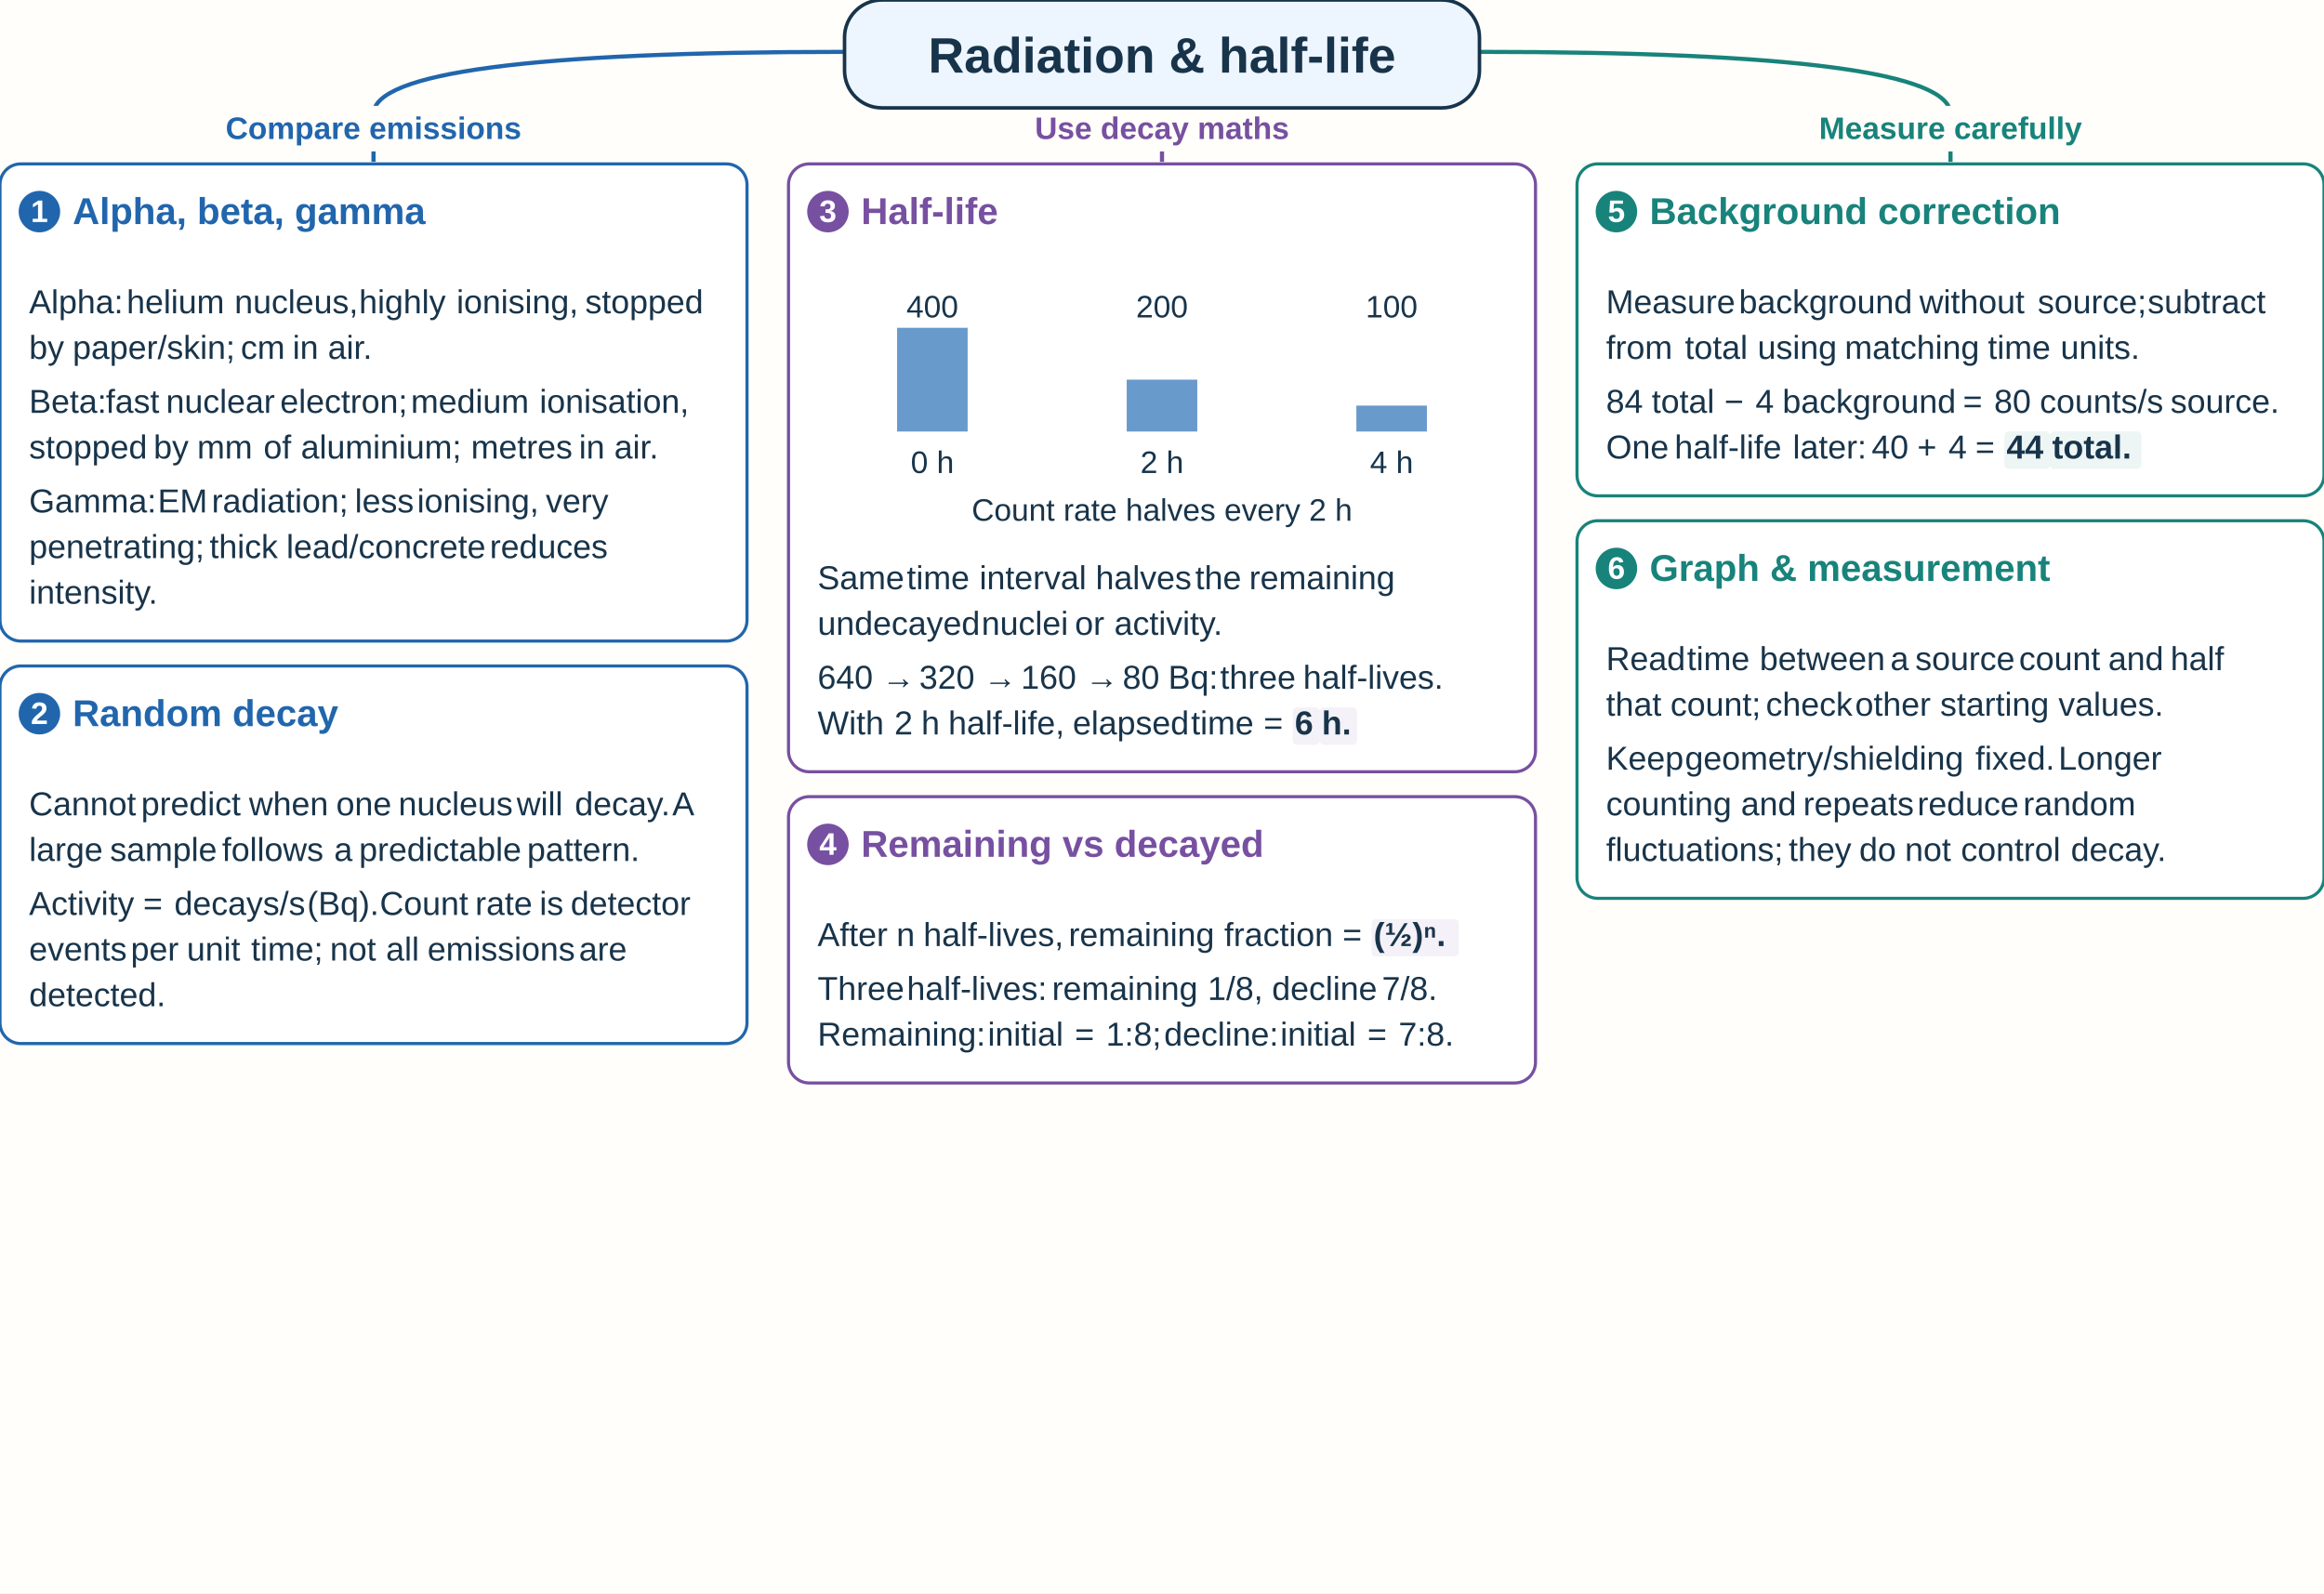
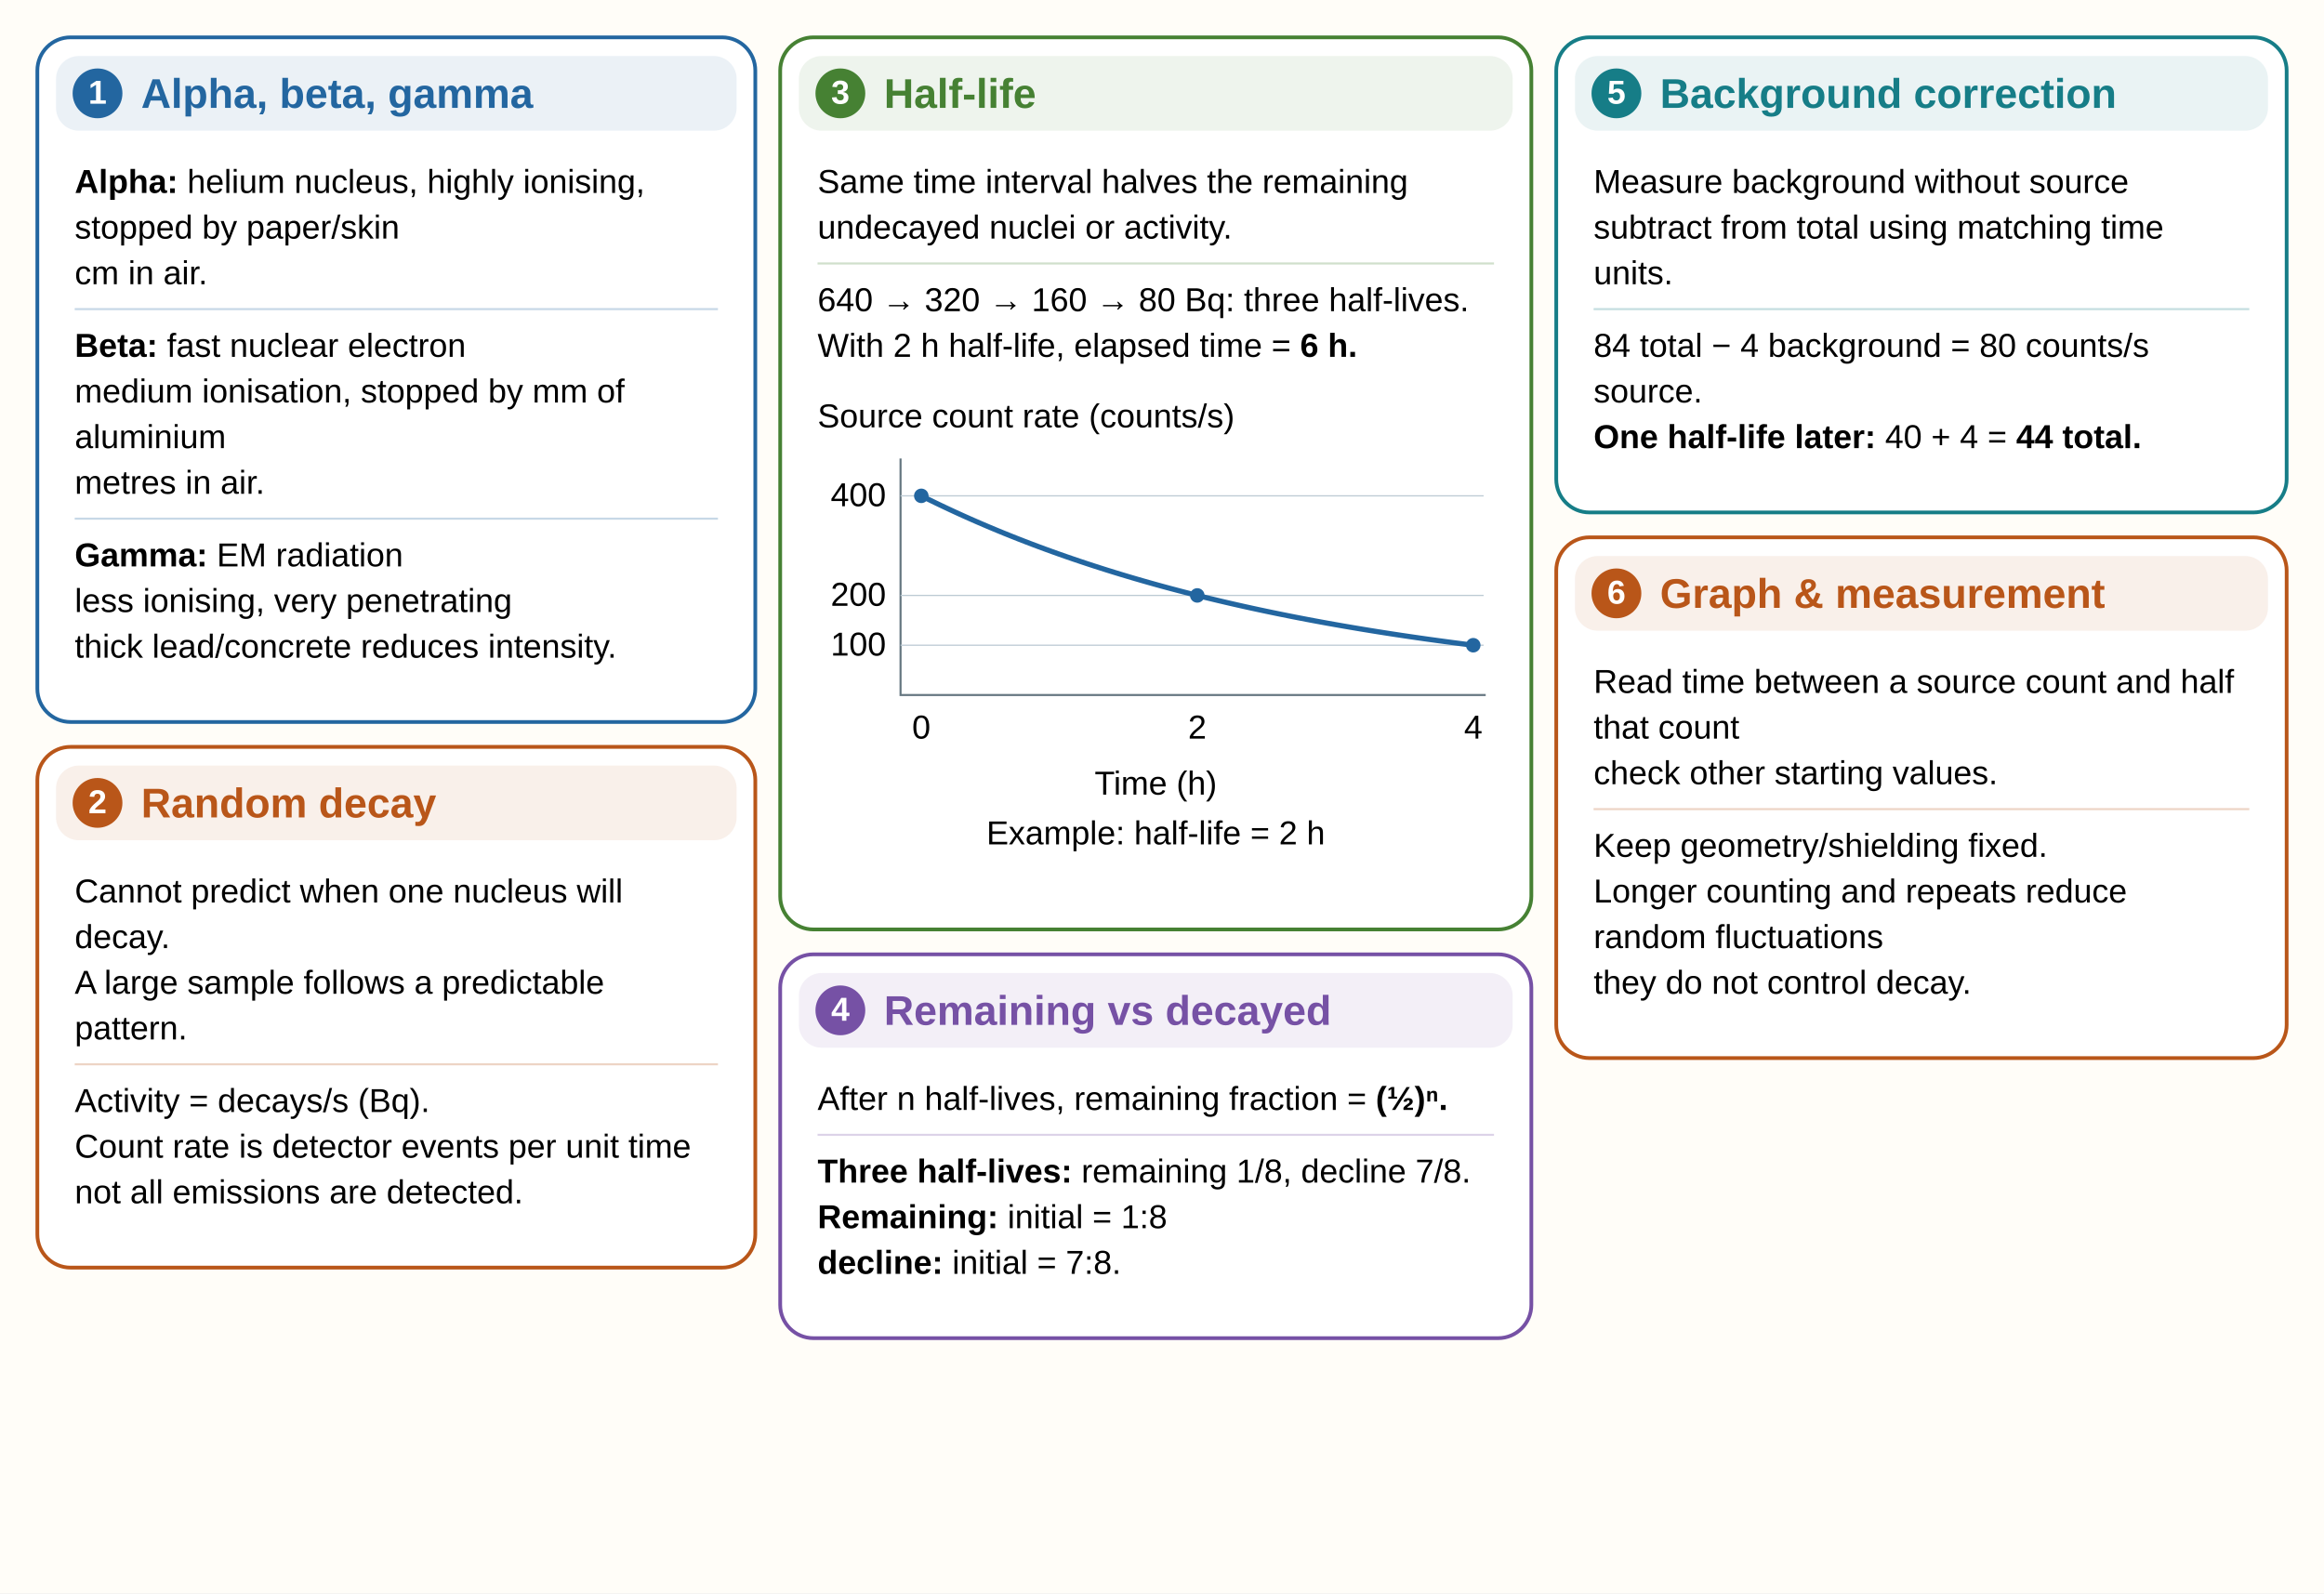
- <svg xmlns="http://www.w3.org/2000/svg" width="2400" height="1645.714" viewBox="0 0 1120 768" role="img" aria-labelledby="title description" data-print-width-mm="277" data-body-size="16">
+ <svg xmlns="http://www.w3.org/2000/svg" width="2400" height="1645.714" viewBox="0 0 1120 768" role="img" aria-labelledby="map-title map-description" data-print-width-mm="277" font-family="Segoe UI,Arial,sans-serif">
  <defs>
-     <radialGradient id="animalFill">
-       <stop stop-color="#fff5de" />
-       <stop offset="1" stop-color="#dceafd" />
-     </radialGradient>
-     <radialGradient id="nucleusFill">
-       <stop stop-color="#ddc7f4" />
-       <stop offset="1" stop-color="#9b79c2" />
-     </radialGradient>
-     <linearGradient id="leafFill" x2="0" y2="1">
-       <stop stop-color="#edf7b8" />
-       <stop offset="1" stop-color="#bfd882" />
-     </linearGradient>
+     <marker id="arrow-2366a0" viewBox="0 0 10 10" refX="9" refY="5" markerWidth="4" markerHeight="4" orient="auto-start-reverse">
+       <path d="M1 1L9 5L1 9" fill="none" stroke="#2366a0" stroke-width="2" stroke-linejoin="round" />
+     </marker>
+     <marker id="arrow-b95619" viewBox="0 0 10 10" refX="9" refY="5" markerWidth="4" markerHeight="4" orient="auto-start-reverse">
+       <path d="M1 1L9 5L1 9" fill="none" stroke="#b95619" stroke-width="2" stroke-linejoin="round" />
+     </marker>
+     <marker id="arrow-468133" viewBox="0 0 10 10" refX="9" refY="5" markerWidth="4" markerHeight="4" orient="auto-start-reverse">
+       <path d="M1 1L9 5L1 9" fill="none" stroke="#468133" stroke-width="2" stroke-linejoin="round" />
+     </marker>
+     <marker id="arrow-7651a5" viewBox="0 0 10 10" refX="9" refY="5" markerWidth="4" markerHeight="4" orient="auto-start-reverse">
+       <path d="M1 1L9 5L1 9" fill="none" stroke="#7651a5" stroke-width="2" stroke-linejoin="round" />
+     </marker>
+     <marker id="arrow-167d87" viewBox="0 0 10 10" refX="9" refY="5" markerWidth="4" markerHeight="4" orient="auto-start-reverse">
+       <path d="M1 1L9 5L1 9" fill="none" stroke="#167d87" stroke-width="2" stroke-linejoin="round" />
+     </marker>
+     <marker id="arrow-b95619" viewBox="0 0 10 10" refX="9" refY="5" markerWidth="4" markerHeight="4" orient="auto-start-reverse">
+       <path d="M1 1L9 5L1 9" fill="none" stroke="#b95619" stroke-width="2" stroke-linejoin="round" />
+     </marker>
  </defs>
-   <rect width="1120" height="768" fill="#fffefa" />
-   <g font-family="Segoe UI, Arial, sans-serif" fill="#18344a">
-     <path class="relationship-path" d="M407.008 25Q180.0 25 180.0 55V78" stroke="#2166ad" stroke-width="2" fill="none" />
-     <rect x="102.0" y="51" width="156.0" height="22" rx="5" fill="#fffefa" />
-     <text class="diagram-label" x="180.00" y="67.00" font-size="15" fill="#2166ad" font-weight="700" text-anchor="middle">Compare emissions</text>
-     <g class="map-section" id="section-1" data-source-panel="0" data-bounds="0,0,360,230" transform="translate(0 79)">
-       <rect width="360" height="230" rx="10" fill="white" stroke="#2166ad" stroke-width="1.5" />
-       <g class="section-heading">
-         <circle cx="19" cy="23" r="10" fill="#2166ad" />
-         <text class="" x="19.00" y="28.00" font-size="15" fill="white" font-weight="700" text-anchor="middle">1</text>
-         <text class="" x="35.00" y="29.00" font-size="18" fill="#2166ad" font-weight="700" text-anchor="start">Alpha, beta, gamma</text>
-       </g>
-       <g class="section-body">
-         <text class="body-text" x="14.00" y="72.00" font-size="16" fill="#18344a" font-weight="400" text-anchor="start">Alpha:</text>
-         <text class="body-text" x="61.00" y="72.00" font-size="16" fill="#18344a" font-weight="400" text-anchor="start">helium</text>
-         <text class="body-text" x="113.00" y="72.00" font-size="16" fill="#18344a" font-weight="400" text-anchor="start">nucleus,</text>
-         <text class="body-text" x="173.00" y="72.00" font-size="16" fill="#18344a" font-weight="400" text-anchor="start">highly</text>
-         <text class="body-text" x="220.00" y="72.00" font-size="16" fill="#18344a" font-weight="400" text-anchor="start">ionising,</text>
-         <text class="body-text" x="282.00" y="72.00" font-size="16" fill="#18344a" font-weight="400" text-anchor="start">stopped</text>
-         <text class="body-text" x="14.00" y="94.00" font-size="16" fill="#18344a" font-weight="400" text-anchor="start">by</text>
-         <text class="body-text" x="35.00" y="94.00" font-size="16" fill="#18344a" font-weight="400" text-anchor="start">paper/skin;</text>
-         <text class="body-text" x="116.00" y="94.00" font-size="16" fill="#18344a" font-weight="400" text-anchor="start">cm</text>
-         <text class="body-text" x="141.00" y="94.00" font-size="16" fill="#18344a" font-weight="400" text-anchor="start">in</text>
-         <text class="body-text" x="158.00" y="94.00" font-size="16" fill="#18344a" font-weight="400" text-anchor="start">air.</text>
-         <text class="body-text" x="14.00" y="120.00" font-size="16" fill="#18344a" font-weight="400" text-anchor="start">Beta:</text>
-         <text class="body-text" x="51.00" y="120.00" font-size="16" fill="#18344a" font-weight="400" text-anchor="start">fast</text>
-         <text class="body-text" x="80.00" y="120.00" font-size="16" fill="#18344a" font-weight="400" text-anchor="start">nuclear</text>
-         <text class="body-text" x="135.00" y="120.00" font-size="16" fill="#18344a" font-weight="400" text-anchor="start">electron;</text>
-         <text class="body-text" x="198.00" y="120.00" font-size="16" fill="#18344a" font-weight="400" text-anchor="start">medium</text>
-         <text class="body-text" x="260.00" y="120.00" font-size="16" fill="#18344a" font-weight="400" text-anchor="start">ionisation,</text>
-         <text class="body-text" x="14.00" y="142.00" font-size="16" fill="#18344a" font-weight="400" text-anchor="start">stopped</text>
-         <text class="body-text" x="74.00" y="142.00" font-size="16" fill="#18344a" font-weight="400" text-anchor="start">by</text>
-         <text class="body-text" x="95.00" y="142.00" font-size="16" fill="#18344a" font-weight="400" text-anchor="start">mm</text>
-         <text class="body-text" x="127.00" y="142.00" font-size="16" fill="#18344a" font-weight="400" text-anchor="start">of</text>
-         <text class="body-text" x="145.00" y="142.00" font-size="16" fill="#18344a" font-weight="400" text-anchor="start">aluminium;</text>
-         <text class="body-text" x="227.00" y="142.00" font-size="16" fill="#18344a" font-weight="400" text-anchor="start">metres</text>
-         <text class="body-text" x="279.00" y="142.00" font-size="16" fill="#18344a" font-weight="400" text-anchor="start">in</text>
-         <text class="body-text" x="296.00" y="142.00" font-size="16" fill="#18344a" font-weight="400" text-anchor="start">air.</text>
-         <text class="body-text" x="14.00" y="168.00" font-size="16" fill="#18344a" font-weight="400" text-anchor="start">Gamma:</text>
-         <text class="body-text" x="76.00" y="168.00" font-size="16" fill="#18344a" font-weight="400" text-anchor="start">EM</text>
-         <text class="body-text" x="102.00" y="168.00" font-size="16" fill="#18344a" font-weight="400" text-anchor="start">radiation;</text>
-         <text class="body-text" x="171.00" y="168.00" font-size="16" fill="#18344a" font-weight="400" text-anchor="start">less</text>
-         <text class="body-text" x="201.00" y="168.00" font-size="16" fill="#18344a" font-weight="400" text-anchor="start">ionising,</text>
-         <text class="body-text" x="263.00" y="168.00" font-size="16" fill="#18344a" font-weight="400" text-anchor="start">very</text>
-         <text class="body-text" x="14.00" y="190.00" font-size="16" fill="#18344a" font-weight="400" text-anchor="start">penetrating;</text>
-         <text class="body-text" x="101.00" y="190.00" font-size="16" fill="#18344a" font-weight="400" text-anchor="start">thick</text>
-         <text class="body-text" x="138.00" y="190.00" font-size="16" fill="#18344a" font-weight="400" text-anchor="start">lead/concrete</text>
-         <text class="body-text" x="236.00" y="190.00" font-size="16" fill="#18344a" font-weight="400" text-anchor="start">reduces</text>
-         <text class="body-text" x="14.00" y="212.00" font-size="16" fill="#18344a" font-weight="400" text-anchor="start">intensity.</text>
+   <rect width="1120" height="768" fill="#fffdf8" />
+   <g class="map-section" id="section-1" data-source-panel="0" data-bounds="0,0,346,330" transform="translate(18 18)">
+     <rect width="346" height="330" rx="16" fill="white" stroke="#2366a0" stroke-width="1.8" />
+     <g class="section-heading">
+       <rect x="9" y="9" width="328" height="36" rx="11" fill="#2366a0" opacity=".09" />
+       <circle cx="29" cy="27" r="12" fill="#2366a0" />
+       <text class="diagram-label" x="29" y="32" font-size="16" fill="white" font-weight="700" text-anchor="middle">1</text>
+       <text class="panel-title" x="50" y="34" font-size="20" fill="#2366a0" font-weight="700" text-anchor="start">Alpha, beta, gamma</text>
+     </g>
+     <g class="section-body">
+       <text class="body-text" x="18" y="75" font-size="16" fill="#000000" font-weight="400" text-anchor="start">
+         <tspan font-weight="700">Alpha:</tspan> helium nucleus, highly ionising,</text>
+       <text class="body-text" x="18" y="97" font-size="16" fill="#000000" font-weight="400" text-anchor="start">stopped by paper/skin</text>
+       <text class="body-text" x="18" y="119" font-size="16" fill="#000000" font-weight="400" text-anchor="start">cm in air.</text>
+       <path class="section-divider" d="M18 131H328" stroke="#2366a0" stroke-opacity=".25" stroke-width="1" fill="none" />
+       <text class="body-text" x="18" y="154" font-size="16" fill="#000000" font-weight="400" text-anchor="start">
+         <tspan font-weight="700">Beta:</tspan> fast nuclear electron</text>
+       <text class="body-text" x="18" y="176" font-size="16" fill="#000000" font-weight="400" text-anchor="start">medium ionisation, stopped by mm of</text>
+       <text class="body-text" x="18" y="198" font-size="16" fill="#000000" font-weight="400" text-anchor="start">aluminium</text>
+       <text class="body-text" x="18" y="220" font-size="16" fill="#000000" font-weight="400" text-anchor="start">metres in air.</text>
+       <path class="section-divider" d="M18 232H328" stroke="#2366a0" stroke-opacity=".25" stroke-width="1" fill="none" />
+       <text class="body-text" x="18" y="255" font-size="16" fill="#000000" font-weight="400" text-anchor="start">
+         <tspan font-weight="700">Gamma:</tspan> EM radiation</text>
+       <text class="body-text" x="18" y="277" font-size="16" fill="#000000" font-weight="400" text-anchor="start">less ionising, very penetrating</text>
+       <text class="body-text" x="18" y="299" font-size="16" fill="#000000" font-weight="400" text-anchor="start">thick lead/concrete reduces intensity.</text>
+     </g>
+   </g>
+   <g class="map-section" id="section-2" data-source-panel="1" data-bounds="0,0,346,251" transform="translate(18 360)">
+     <rect width="346" height="251" rx="16" fill="white" stroke="#b95619" stroke-width="1.8" />
+     <g class="section-heading">
+       <rect x="9" y="9" width="328" height="36" rx="11" fill="#b95619" opacity=".09" />
+       <circle cx="29" cy="27" r="12" fill="#b95619" />
+       <text class="diagram-label" x="29" y="32" font-size="16" fill="white" font-weight="700" text-anchor="middle">2</text>
+       <text class="panel-title" x="50" y="34" font-size="20" fill="#b95619" font-weight="700" text-anchor="start">Random decay</text>
+     </g>
+     <g class="section-body">
+       <text class="body-text" x="18" y="75" font-size="16" fill="#000000" font-weight="400" text-anchor="start">Cannot predict when one nucleus will</text>
+       <text class="body-text" x="18" y="97" font-size="16" fill="#000000" font-weight="400" text-anchor="start">decay.</text>
+       <text class="body-text" x="18" y="119" font-size="16" fill="#000000" font-weight="400" text-anchor="start">A large sample follows a predictable</text>
+       <text class="body-text" x="18" y="141" font-size="16" fill="#000000" font-weight="400" text-anchor="start">pattern.</text>
+       <path class="section-divider" d="M18 153H328" stroke="#b95619" stroke-opacity=".25" stroke-width="1" fill="none" />
+       <text class="body-text" x="18" y="176" font-size="16" fill="#000000" font-weight="400" text-anchor="start">Activity = decays/s (Bq).</text>
+       <text class="body-text" x="18" y="198" font-size="16" fill="#000000" font-weight="400" text-anchor="start">Count rate is detector events per unit time</text>
+       <text class="body-text" x="18" y="220" font-size="16" fill="#000000" font-weight="400" text-anchor="start">not all emissions are detected.</text>
+     </g>
+   </g>
+   <g class="map-section" id="section-3" data-source-panel="2" data-bounds="0,0,362,430" transform="translate(376 18)">
+     <rect width="362" height="430" rx="16" fill="white" stroke="#468133" stroke-width="1.8" />
+     <g class="section-heading">
+       <rect x="9" y="9" width="344" height="36" rx="11" fill="#468133" opacity=".09" />
+       <circle cx="29" cy="27" r="12" fill="#468133" />
+       <text class="diagram-label" x="29" y="32" font-size="16" fill="white" font-weight="700" text-anchor="middle">3</text>
+       <text class="panel-title" x="50" y="34" font-size="20" fill="#468133" font-weight="700" text-anchor="start">Half-life</text>
+     </g>
+     <g class="section-body">
+       <text class="body-text" x="18" y="75" font-size="16" fill="#000000" font-weight="400" text-anchor="start">Same time interval halves the remaining</text>
+       <text class="body-text" x="18" y="97" font-size="16" fill="#000000" font-weight="400" text-anchor="start">undecayed nuclei or activity.</text>
+       <path class="section-divider" d="M18 109H344" stroke="#468133" stroke-opacity=".25" stroke-width="1" fill="none" />
+       <text class="body-text" x="18" y="132" font-size="16" fill="#000000" font-weight="400" text-anchor="start">640 → 320 → 160 → 80 Bq: three half-lives.</text>
+       <text class="body-text" x="18" y="154" font-size="16" fill="#000000" font-weight="400" text-anchor="start">With 2 h half-life, elapsed time = <tspan font-weight="700">6</tspan>
+         <tspan font-weight="700">h.</tspan>
+       </text>
+       <g transform="translate(18 172)">
+         <g class="concept-illustration">
+           <text class="diagram-label" x="0" y="16" font-size="16" fill="#000000" text-anchor="start">Source count rate (counts/s)</text>
+           <path d="M40 31V145H322" fill="none" stroke="#667781" stroke-width="1" />
+           <text class="diagram-label" x="33" y="54.0" font-size="16" fill="#000000" text-anchor="end">400</text>
+           <path d="M40 49.0H321" fill="none" stroke="#bdcbd4" stroke-width="0.6" />
+           <text class="diagram-label" x="33" y="102.0" font-size="16" fill="#000000" text-anchor="end">200</text>
+           <path d="M40 97.0H321" fill="none" stroke="#bdcbd4" stroke-width="0.6" />
+           <text class="diagram-label" x="33" y="126.0" font-size="16" fill="#000000" text-anchor="end">100</text>
+           <path d="M40 121.0H321" fill="none" stroke="#bdcbd4" stroke-width="0.6" />
+           <polyline points="50.0,49.0 53.325,50.649 56.65,52.27 59.975,53.863 63.3,55.429 66.625,56.968 69.95,58.48 73.275,59.966 76.6,61.427 79.925,62.863 83.25,64.274 86.575,65.661 89.9,67.024 93.225,68.363 96.55,69.68 99.875,70.974 103.2,72.246 106.525,73.495 109.85,74.724 113.175,75.931 116.5,77.118 119.825,78.284 123.15,79.43 126.475,80.557 129.8,81.664 133.125,82.752 136.45,83.821 139.775,84.872 143.1,85.905 146.425,86.92 149.75,87.918 153.075,88.899 156.4,89.862 159.725,90.81 163.05,91.741 166.375,92.656 169.7,93.555 173.025,94.439 176.35,95.307 179.675,96.161 183.0,97.0 186.325,97.825 189.65,98.635 192.975,99.432 196.3,100.214 199.625,100.984 202.95,101.74 206.275,102.483 209.6,103.214 212.925,103.931 216.25,104.637 219.575,105.33 222.9,106.012 226.225,106.682 229.55,107.34 232.875,107.987 236.2,108.623 239.525,109.248 242.85,109.862 246.175,110.466 249.5,111.059 252.825,111.642 256.15,112.215 259.475,112.778 262.8,113.332 266.125,113.876 269.45,114.411 272.775,114.936 276.1,115.453 279.425,115.96 282.75,116.459 286.075,116.949 289.4,117.431 292.725,117.905 296.05,118.37 299.375,118.828 302.7,119.277 306.025,119.719 309.35,120.154 312.675,120.58 316.0,121.0" fill="none" stroke="#2366a0" stroke-width="2.5" />
+           <circle cx="50.0" cy="49.0" r="3.5" fill="#2366a0" />
+           <text class="diagram-label" x="50.0" y="166" font-size="16" fill="#000000" text-anchor="middle">0</text>
+           <circle cx="183.0" cy="97.0" r="3.5" fill="#2366a0" />
+           <text class="diagram-label" x="183.0" y="166" font-size="16" fill="#000000" text-anchor="middle">2</text>
+           <circle cx="316.0" cy="121.0" r="3.5" fill="#2366a0" />
+           <text class="diagram-label" x="316.0" y="166" font-size="16" fill="#000000" text-anchor="middle">4</text>
+           <text class="diagram-label" x="163.0" y="193" font-size="16" fill="#000000" text-anchor="middle">Time (h)</text>
+           <text class="diagram-label" x="163.0" y="217" font-size="16" fill="#000000" text-anchor="middle">Example: half-life = 2 h</text>
+         </g>
      </g>
    </g>
-     <g class="map-section" id="section-2" data-source-panel="1" data-bounds="0,0,360,182" transform="translate(0 321)">
-       <rect width="360" height="182" rx="10" fill="white" stroke="#2166ad" stroke-width="1.5" />
-       <g class="section-heading">
-         <circle cx="19" cy="23" r="10" fill="#2166ad" />
-         <text class="" x="19.00" y="28.00" font-size="15" fill="white" font-weight="700" text-anchor="middle">2</text>
-         <text class="" x="35.00" y="29.00" font-size="18" fill="#2166ad" font-weight="700" text-anchor="start">Random decay</text>
-       </g>
-       <g class="section-body">
-         <text class="body-text" x="14.00" y="72.00" font-size="16" fill="#18344a" font-weight="400" text-anchor="start">Cannot</text>
-         <text class="body-text" x="68.00" y="72.00" font-size="16" fill="#18344a" font-weight="400" text-anchor="start">predict</text>
-         <text class="body-text" x="120.00" y="72.00" font-size="16" fill="#18344a" font-weight="400" text-anchor="start">when</text>
-         <text class="body-text" x="162.00" y="72.00" font-size="16" fill="#18344a" font-weight="400" text-anchor="start">one</text>
-         <text class="body-text" x="192.00" y="72.00" font-size="16" fill="#18344a" font-weight="400" text-anchor="start">nucleus</text>
-         <text class="body-text" x="249.00" y="72.00" font-size="16" fill="#18344a" font-weight="400" text-anchor="start">will</text>
-         <text class="body-text" x="277.00" y="72.00" font-size="16" fill="#18344a" font-weight="400" text-anchor="start">decay.</text>
-         <text class="body-text" x="323.98" y="72.00" font-size="16" fill="#18344a" font-weight="400" text-anchor="start">A</text>
-         <text class="body-text" x="14.00" y="94.00" font-size="16" fill="#18344a" font-weight="400" text-anchor="start">large</text>
-         <text class="body-text" x="53.00" y="94.00" font-size="16" fill="#18344a" font-weight="400" text-anchor="start">sample</text>
-         <text class="body-text" x="107.00" y="94.00" font-size="16" fill="#18344a" font-weight="400" text-anchor="start">follows</text>
-         <text class="body-text" x="161.00" y="94.00" font-size="16" fill="#18344a" font-weight="400" text-anchor="start">a</text>
-         <text class="body-text" x="173.00" y="94.00" font-size="16" fill="#18344a" font-weight="400" text-anchor="start">predictable</text>
-         <text class="body-text" x="254.00" y="94.00" font-size="16" fill="#18344a" font-weight="400" text-anchor="start">pattern.</text>
-         <text class="body-text" x="14.00" y="120.00" font-size="16" fill="#18344a" font-weight="400" text-anchor="start">Activity</text>
-         <text class="body-text" x="69.00" y="120.00" font-size="16" fill="#18344a" font-weight="400" text-anchor="start">=</text>
-         <text class="body-text" x="84.00" y="120.00" font-size="16" fill="#18344a" font-weight="400" text-anchor="start">decays/s</text>
-         <text class="body-text" x="148.00" y="120.00" font-size="16" fill="#18344a" font-weight="400" text-anchor="start">(Bq).</text>
-         <text class="body-text" x="183.00" y="120.00" font-size="16" fill="#18344a" font-weight="400" text-anchor="start">Count</text>
-         <text class="body-text" x="229.00" y="120.00" font-size="16" fill="#18344a" font-weight="400" text-anchor="start">rate</text>
-         <text class="body-text" x="260.00" y="120.00" font-size="16" fill="#18344a" font-weight="400" text-anchor="start">is</text>
-         <text class="body-text" x="275.00" y="120.00" font-size="16" fill="#18344a" font-weight="400" text-anchor="start">detector</text>
-         <text class="body-text" x="14.00" y="142.00" font-size="16" fill="#18344a" font-weight="400" text-anchor="start">events</text>
-         <text class="body-text" x="63.00" y="142.00" font-size="16" fill="#18344a" font-weight="400" text-anchor="start">per</text>
-         <text class="body-text" x="90.00" y="142.00" font-size="16" fill="#18344a" font-weight="400" text-anchor="start">unit</text>
-         <text class="body-text" x="121.00" y="142.00" font-size="16" fill="#18344a" font-weight="400" text-anchor="start">time;</text>
-         <text class="body-text" x="159.00" y="142.00" font-size="16" fill="#18344a" font-weight="400" text-anchor="start">not</text>
-         <text class="body-text" x="186.00" y="142.00" font-size="16" fill="#18344a" font-weight="400" text-anchor="start">all</text>
-         <text class="body-text" x="206.00" y="142.00" font-size="16" fill="#18344a" font-weight="400" text-anchor="start">emissions</text>
-         <text class="body-text" x="279.00" y="142.00" font-size="16" fill="#18344a" font-weight="400" text-anchor="start">are</text>
-         <text class="body-text" x="14.00" y="164.00" font-size="16" fill="#18344a" font-weight="400" text-anchor="start">detected.</text>
-       </g>
+   </g>
+   <g class="map-section" id="section-4" data-source-panel="3" data-bounds="0,0,362,185" transform="translate(376 460)">
+     <rect width="362" height="185" rx="16" fill="white" stroke="#7651a5" stroke-width="1.8" />
+     <g class="section-heading">
+       <rect x="9" y="9" width="344" height="36" rx="11" fill="#7651a5" opacity=".09" />
+       <circle cx="29" cy="27" r="12" fill="#7651a5" />
+       <text class="diagram-label" x="29" y="32" font-size="16" fill="white" font-weight="700" text-anchor="middle">4</text>
+       <text class="panel-title" x="50" y="34" font-size="20" fill="#7651a5" font-weight="700" text-anchor="start">Remaining vs decayed</text>
    </g>
-     <path class="relationship-path" d="M560 52Q560.0 55 560.0 55V78" stroke="#7750a1" stroke-width="2" fill="none" />
-     <rect x="491.0" y="51" width="138.0" height="22" rx="5" fill="#fffefa" />
-     <text class="diagram-label" x="560.00" y="67.00" font-size="15" fill="#7750a1" font-weight="700" text-anchor="middle">Use decay maths</text>
-     <g class="map-section" id="section-3" data-source-panel="2" data-bounds="0,0,360,293" transform="translate(380 79)">
-       <rect width="360" height="293" rx="10" fill="white" stroke="#7750a1" stroke-width="1.5" />
-       <g class="section-heading">
-         <circle cx="19" cy="23" r="10" fill="#7750a1" />
-         <text class="" x="19.00" y="28.00" font-size="15" fill="white" font-weight="700" text-anchor="middle">3</text>
-         <text class="" x="35.00" y="29.00" font-size="18" fill="#7750a1" font-weight="700" text-anchor="start">Half-life</text>
-       </g>
-       <g class="section-body">
-         <g class="concept-illustration" transform="translate(14 59)">
-           <rect x="38.333" y="20.0" width="34" height="50.0" fill="#689acc" />
-           <text class="diagram-label" x="55.33" y="90.00" font-size="15" fill="#18344a" font-weight="400" text-anchor="middle">0 h</text>
-           <text class="diagram-label" x="55.33" y="15.00" font-size="15" fill="#18344a" font-weight="400" text-anchor="middle">400</text>
-           <rect x="149.0" y="45.0" width="34" height="25.0" fill="#689acc" />
-           <text class="diagram-label" x="166.00" y="90.00" font-size="15" fill="#18344a" font-weight="400" text-anchor="middle">2 h</text>
-           <text class="diagram-label" x="166.00" y="15.00" font-size="15" fill="#18344a" font-weight="400" text-anchor="middle">200</text>
-           <rect x="259.667" y="57.5" width="34" height="12.5" fill="#689acc" />
-           <text class="diagram-label" x="276.67" y="90.00" font-size="15" fill="#18344a" font-weight="400" text-anchor="middle">4 h</text>
-           <text class="diagram-label" x="276.67" y="15.00" font-size="15" fill="#18344a" font-weight="400" text-anchor="middle">100</text>
-           <text class="diagram-label" x="166.00" y="113.00" font-size="15" fill="#18344a" font-weight="400" text-anchor="middle">Count rate halves every 2 h</text>
-         </g>
-         <text class="body-text" x="14.00" y="205.00" font-size="16" fill="#18344a" font-weight="400" text-anchor="start">Same</text>
-         <text class="body-text" x="57.00" y="205.00" font-size="16" fill="#18344a" font-weight="400" text-anchor="start">time</text>
-         <text class="body-text" x="92.00" y="205.00" font-size="16" fill="#18344a" font-weight="400" text-anchor="start">interval</text>
-         <text class="body-text" x="148.00" y="205.00" font-size="16" fill="#18344a" font-weight="400" text-anchor="start">halves</text>
-         <text class="body-text" x="196.00" y="205.00" font-size="16" fill="#18344a" font-weight="400" text-anchor="start">the</text>
-         <text class="body-text" x="222.00" y="205.00" font-size="16" fill="#18344a" font-weight="400" text-anchor="start">remaining</text>
-         <text class="body-text" x="14.00" y="227.00" font-size="16" fill="#18344a" font-weight="400" text-anchor="start">undecayed</text>
-         <text class="body-text" x="93.00" y="227.00" font-size="16" fill="#18344a" font-weight="400" text-anchor="start">nuclei</text>
-         <text class="body-text" x="138.00" y="227.00" font-size="16" fill="#18344a" font-weight="400" text-anchor="start">or</text>
-         <text class="body-text" x="157.00" y="227.00" font-size="16" fill="#18344a" font-weight="400" text-anchor="start">activity.</text>
-         <text class="body-text" x="14.00" y="253.00" font-size="16" fill="#18344a" font-weight="400" text-anchor="start">640</text>
-         <text class="body-text" x="45.00" y="253.00" font-size="16" fill="#18344a" font-weight="400" text-anchor="start">→</text>
-         <text class="body-text" x="63.00" y="253.00" font-size="16" fill="#18344a" font-weight="400" text-anchor="start">320</text>
-         <text class="body-text" x="94.00" y="253.00" font-size="16" fill="#18344a" font-weight="400" text-anchor="start">→</text>
-         <text class="body-text" x="112.00" y="253.00" font-size="16" fill="#18344a" font-weight="400" text-anchor="start">160</text>
-         <text class="body-text" x="143.00" y="253.00" font-size="16" fill="#18344a" font-weight="400" text-anchor="start">→</text>
-         <text class="body-text" x="161.00" y="253.00" font-size="16" fill="#18344a" font-weight="400" text-anchor="start">80</text>
-         <text class="body-text" x="183.00" y="253.00" font-size="16" fill="#18344a" font-weight="400" text-anchor="start">Bq:</text>
-         <text class="body-text" x="208.00" y="253.00" font-size="16" fill="#18344a" font-weight="400" text-anchor="start">three</text>
-         <text class="body-text" x="248.00" y="253.00" font-size="16" fill="#18344a" font-weight="400" text-anchor="start">half-lives.</text>
-         <text class="body-text" x="14.00" y="275.00" font-size="16" fill="#18344a" font-weight="400" text-anchor="start">With</text>
-         <text class="body-text" x="51.00" y="275.00" font-size="16" fill="#18344a" font-weight="400" text-anchor="start">2</text>
-         <text class="body-text" x="64.00" y="275.00" font-size="16" fill="#18344a" font-weight="400" text-anchor="start">h</text>
-         <text class="body-text" x="77.00" y="275.00" font-size="16" fill="#18344a" font-weight="400" text-anchor="start">half-life,</text>
-         <text class="body-text" x="136.98" y="275.00" font-size="16" fill="#18344a" font-weight="400" text-anchor="start">elapsed</text>
-         <text class="body-text" x="193.98" y="275.00" font-size="16" fill="#18344a" font-weight="400" text-anchor="start">time</text>
-         <text class="body-text" x="228.98" y="275.00" font-size="16" fill="#18344a" font-weight="400" text-anchor="start">=</text>
-         <rect x="242.98" y="262.00" width="13.00" height="18" rx="2" fill="#7750a1" opacity=".08" />
-         <text class="body-text" x="243.98" y="275.00" font-size="16" fill="#18344a" font-weight="700" text-anchor="start">6</text>
-         <rect x="255.98" y="262.00" width="18.00" height="18" rx="2" fill="#7750a1" opacity=".08" />
-         <text class="body-text" x="256.98" y="275.00" font-size="16" fill="#18344a" font-weight="700" text-anchor="start">h.</text>
-       </g>
+     <g class="section-body">
+       <text class="body-text" x="18" y="75" font-size="16" fill="#000000" font-weight="400" text-anchor="start">After n half-lives, remaining fraction = <tspan font-weight="700">(½)ⁿ.</tspan>
+       </text>
+       <path class="section-divider" d="M18 87H344" stroke="#7651a5" stroke-opacity=".25" stroke-width="1" fill="none" />
+       <text class="body-text" x="18" y="110" font-size="16" fill="#000000" font-weight="400" text-anchor="start">
+         <tspan font-weight="700">Three</tspan>
+         <tspan font-weight="700">half-lives:</tspan> remaining 1/8, decline 7/8.</text>
+       <text class="body-text" x="18" y="132" font-size="16" fill="#000000" font-weight="400" text-anchor="start">
+         <tspan font-weight="700">Remaining:</tspan> initial = 1:8</text>
+       <text class="body-text" x="18" y="154" font-size="16" fill="#000000" font-weight="400" text-anchor="start">
+         <tspan font-weight="700">decline:</tspan> initial = 7:8.</text>
    </g>
-     <g class="map-section" id="section-4" data-source-panel="3" data-bounds="0,0,360,138" transform="translate(380 384)">
-       <rect width="360" height="138" rx="10" fill="white" stroke="#7750a1" stroke-width="1.5" />
-       <g class="section-heading">
-         <circle cx="19" cy="23" r="10" fill="#7750a1" />
-         <text class="" x="19.00" y="28.00" font-size="15" fill="white" font-weight="700" text-anchor="middle">4</text>
-         <text class="" x="35.00" y="29.00" font-size="18" fill="#7750a1" font-weight="700" text-anchor="start">Remaining vs decayed</text>
-       </g>
-       <g class="section-body">
-         <text class="body-text" x="14.00" y="72.00" font-size="16" fill="#18344a" font-weight="400" text-anchor="start">After</text>
-         <text class="body-text" x="52.00" y="72.00" font-size="16" fill="#18344a" font-weight="400" text-anchor="start">n</text>
-         <text class="body-text" x="65.00" y="72.00" font-size="16" fill="#18344a" font-weight="400" text-anchor="start">half-lives,</text>
-         <text class="body-text" x="134.98" y="72.00" font-size="16" fill="#18344a" font-weight="400" text-anchor="start">remaining</text>
-         <text class="body-text" x="209.98" y="72.00" font-size="16" fill="#18344a" font-weight="400" text-anchor="start">fraction</text>
-         <text class="body-text" x="266.98" y="72.00" font-size="16" fill="#18344a" font-weight="400" text-anchor="start">=</text>
-         <rect x="280.98" y="59.00" width="42.00" height="18" rx="2" fill="#7750a1" opacity=".08" />
-         <text class="body-text" x="281.98" y="72.00" font-size="16" fill="#18344a" font-weight="700" text-anchor="start">(½)ⁿ.</text>
-         <text class="body-text" x="14.00" y="98.00" font-size="16" fill="#18344a" font-weight="400" text-anchor="start">Three</text>
-         <text class="body-text" x="57.00" y="98.00" font-size="16" fill="#18344a" font-weight="400" text-anchor="start">half-lives:</text>
-         <text class="body-text" x="126.98" y="98.00" font-size="16" fill="#18344a" font-weight="400" text-anchor="start">remaining</text>
-         <text class="body-text" x="201.98" y="98.00" font-size="16" fill="#18344a" font-weight="400" text-anchor="start">1/8,</text>
-         <text class="body-text" x="232.98" y="98.00" font-size="16" fill="#18344a" font-weight="400" text-anchor="start">decline</text>
-         <text class="body-text" x="285.98" y="98.00" font-size="16" fill="#18344a" font-weight="400" text-anchor="start">7/8.</text>
-         <text class="body-text" x="14.00" y="120.00" font-size="16" fill="#18344a" font-weight="400" text-anchor="start">Remaining:</text>
-         <text class="body-text" x="96.00" y="120.00" font-size="16" fill="#18344a" font-weight="400" text-anchor="start">initial</text>
-         <text class="body-text" x="138.00" y="120.00" font-size="16" fill="#18344a" font-weight="400" text-anchor="start">=</text>
-         <text class="body-text" x="153.00" y="120.00" font-size="16" fill="#18344a" font-weight="400" text-anchor="start">1:8;</text>
-         <text class="body-text" x="181.00" y="120.00" font-size="16" fill="#18344a" font-weight="400" text-anchor="start">decline:</text>
-         <text class="body-text" x="237.00" y="120.00" font-size="16" fill="#18344a" font-weight="400" text-anchor="start">initial</text>
-         <text class="body-text" x="279.00" y="120.00" font-size="16" fill="#18344a" font-weight="400" text-anchor="start">=</text>
-         <text class="body-text" x="294.00" y="120.00" font-size="16" fill="#18344a" font-weight="400" text-anchor="start">7:8.</text>
-       </g>
+   </g>
+   <g class="map-section" id="section-5" data-source-panel="4" data-bounds="0,0,352,229" transform="translate(750 18)">
+     <rect width="352" height="229" rx="16" fill="white" stroke="#167d87" stroke-width="1.8" />
+     <g class="section-heading">
+       <rect x="9" y="9" width="334" height="36" rx="11" fill="#167d87" opacity=".09" />
+       <circle cx="29" cy="27" r="12" fill="#167d87" />
+       <text class="diagram-label" x="29" y="32" font-size="16" fill="white" font-weight="700" text-anchor="middle">5</text>
+       <text class="panel-title" x="50" y="34" font-size="20" fill="#167d87" font-weight="700" text-anchor="start">Background correction</text>
    </g>
-     <path class="relationship-path" d="M712.992 25Q940.0 25 940.0 55V78" stroke="#18837b" stroke-width="2" fill="none" />
-     <rect x="868.0" y="51" width="144.0" height="22" rx="5" fill="#fffefa" />
-     <text class="diagram-label" x="940.00" y="67.00" font-size="15" fill="#18837b" font-weight="700" text-anchor="middle">Measure carefully</text>
-     <g class="map-section" id="section-5" data-source-panel="4" data-bounds="0,0,360,160" transform="translate(760 79)">
-       <rect width="360" height="160" rx="10" fill="white" stroke="#18837b" stroke-width="1.5" />
-       <g class="section-heading">
-         <circle cx="19" cy="23" r="10" fill="#18837b" />
-         <text class="" x="19.00" y="28.00" font-size="15" fill="white" font-weight="700" text-anchor="middle">5</text>
-         <text class="" x="35.00" y="29.00" font-size="18" fill="#18837b" font-weight="700" text-anchor="start">Background correction</text>
-       </g>
-       <g class="section-body">
-         <text class="body-text" x="14.00" y="72.00" font-size="16" fill="#18344a" font-weight="400" text-anchor="start">Measure</text>
-         <text class="body-text" x="78.00" y="72.00" font-size="16" fill="#18344a" font-weight="400" text-anchor="start">background</text>
-         <text class="body-text" x="165.00" y="72.00" font-size="16" fill="#18344a" font-weight="400" text-anchor="start">without</text>
-         <text class="body-text" x="222.00" y="72.00" font-size="16" fill="#18344a" font-weight="400" text-anchor="start">source;</text>
-         <text class="body-text" x="275.00" y="72.00" font-size="16" fill="#18344a" font-weight="400" text-anchor="start">subtract</text>
-         <text class="body-text" x="14.00" y="94.00" font-size="16" fill="#18344a" font-weight="400" text-anchor="start">from</text>
-         <text class="body-text" x="52.00" y="94.00" font-size="16" fill="#18344a" font-weight="400" text-anchor="start">total</text>
-         <text class="body-text" x="87.00" y="94.00" font-size="16" fill="#18344a" font-weight="400" text-anchor="start">using</text>
-         <text class="body-text" x="129.00" y="94.00" font-size="16" fill="#18344a" font-weight="400" text-anchor="start">matching</text>
-         <text class="body-text" x="198.00" y="94.00" font-size="16" fill="#18344a" font-weight="400" text-anchor="start">time</text>
-         <text class="body-text" x="233.00" y="94.00" font-size="16" fill="#18344a" font-weight="400" text-anchor="start">units.</text>
-         <text class="body-text" x="14.00" y="120.00" font-size="16" fill="#18344a" font-weight="400" text-anchor="start">84</text>
-         <text class="body-text" x="36.00" y="120.00" font-size="16" fill="#18344a" font-weight="400" text-anchor="start">total</text>
-         <text class="body-text" x="71.00" y="120.00" font-size="16" fill="#18344a" font-weight="400" text-anchor="start">−</text>
-         <text class="body-text" x="86.00" y="120.00" font-size="16" fill="#18344a" font-weight="400" text-anchor="start">4</text>
-         <text class="body-text" x="99.00" y="120.00" font-size="16" fill="#18344a" font-weight="400" text-anchor="start">background</text>
-         <text class="body-text" x="186.00" y="120.00" font-size="16" fill="#18344a" font-weight="400" text-anchor="start">=</text>
-         <text class="body-text" x="201.00" y="120.00" font-size="16" fill="#18344a" font-weight="400" text-anchor="start">80</text>
-         <text class="body-text" x="223.00" y="120.00" font-size="16" fill="#18344a" font-weight="400" text-anchor="start">counts/s</text>
-         <text class="body-text" x="286.00" y="120.00" font-size="16" fill="#18344a" font-weight="400" text-anchor="start">source.</text>
-         <text class="body-text" x="14.00" y="142.00" font-size="16" fill="#18344a" font-weight="400" text-anchor="start">One</text>
-         <text class="body-text" x="47.00" y="142.00" font-size="16" fill="#18344a" font-weight="400" text-anchor="start">half-life</text>
-         <text class="body-text" x="103.98" y="142.00" font-size="16" fill="#18344a" font-weight="400" text-anchor="start">later:</text>
-         <text class="body-text" x="141.98" y="142.00" font-size="16" fill="#18344a" font-weight="400" text-anchor="start">40</text>
-         <text class="body-text" x="163.98" y="142.00" font-size="16" fill="#18344a" font-weight="400" text-anchor="start">+</text>
-         <text class="body-text" x="178.98" y="142.00" font-size="16" fill="#18344a" font-weight="400" text-anchor="start">4</text>
-         <text class="body-text" x="191.98" y="142.00" font-size="16" fill="#18344a" font-weight="400" text-anchor="start">=</text>
-         <rect x="205.98" y="129.00" width="22.00" height="18" rx="2" fill="#18837b" opacity=".08" />
-         <text class="body-text" x="206.98" y="142.00" font-size="16" fill="#18344a" font-weight="700" text-anchor="start">44</text>
-         <rect x="227.98" y="129.00" width="44.00" height="18" rx="2" fill="#18837b" opacity=".08" />
-         <text class="body-text" x="228.98" y="142.00" font-size="16" fill="#18344a" font-weight="700" text-anchor="start">total.</text>
-       </g>
+     <g class="section-body">
+       <text class="body-text" x="18" y="75" font-size="16" fill="#000000" font-weight="400" text-anchor="start">Measure background without source</text>
+       <text class="body-text" x="18" y="97" font-size="16" fill="#000000" font-weight="400" text-anchor="start">subtract from total using matching time</text>
+       <text class="body-text" x="18" y="119" font-size="16" fill="#000000" font-weight="400" text-anchor="start">units.</text>
+       <path class="section-divider" d="M18 131H334" stroke="#167d87" stroke-opacity=".25" stroke-width="1" fill="none" />
+       <text class="body-text" x="18" y="154" font-size="16" fill="#000000" font-weight="400" text-anchor="start">84 total − 4 background = 80 counts/s</text>
+       <text class="body-text" x="18" y="176" font-size="16" fill="#000000" font-weight="400" text-anchor="start">source.</text>
+       <text class="body-text" x="18" y="198" font-size="16" fill="#000000" font-weight="400" text-anchor="start">
+         <tspan font-weight="700">One</tspan>
+         <tspan font-weight="700">half-life</tspan>
+         <tspan font-weight="700">later:</tspan> 40 + 4 = <tspan font-weight="700">44</tspan>
+         <tspan font-weight="700">total.</tspan>
+       </text>
    </g>
-     <g class="map-section" id="section-6" data-source-panel="5" data-bounds="0,0,360,182" transform="translate(760 251)">
-       <rect width="360" height="182" rx="10" fill="white" stroke="#18837b" stroke-width="1.5" />
-       <g class="section-heading">
-         <circle cx="19" cy="23" r="10" fill="#18837b" />
-         <text class="" x="19.00" y="28.00" font-size="15" fill="white" font-weight="700" text-anchor="middle">6</text>
-         <text class="" x="35.00" y="29.00" font-size="18" fill="#18837b" font-weight="700" text-anchor="start">Graph &amp; measurement</text>
-       </g>
-       <g class="section-body">
-         <text class="body-text" x="14.00" y="72.00" font-size="16" fill="#18344a" font-weight="400" text-anchor="start">Read</text>
-         <text class="body-text" x="53.00" y="72.00" font-size="16" fill="#18344a" font-weight="400" text-anchor="start">time</text>
-         <text class="body-text" x="88.00" y="72.00" font-size="16" fill="#18344a" font-weight="400" text-anchor="start">between</text>
-         <text class="body-text" x="151.00" y="72.00" font-size="16" fill="#18344a" font-weight="400" text-anchor="start">a</text>
-         <text class="body-text" x="163.00" y="72.00" font-size="16" fill="#18344a" font-weight="400" text-anchor="start">source</text>
-         <text class="body-text" x="213.00" y="72.00" font-size="16" fill="#18344a" font-weight="400" text-anchor="start">count</text>
-         <text class="body-text" x="256.00" y="72.00" font-size="16" fill="#18344a" font-weight="400" text-anchor="start">and</text>
-         <text class="body-text" x="286.00" y="72.00" font-size="16" fill="#18344a" font-weight="400" text-anchor="start">half</text>
-         <text class="body-text" x="14.00" y="94.00" font-size="16" fill="#18344a" font-weight="400" text-anchor="start">that</text>
-         <text class="body-text" x="45.00" y="94.00" font-size="16" fill="#18344a" font-weight="400" text-anchor="start">count;</text>
-         <text class="body-text" x="91.00" y="94.00" font-size="16" fill="#18344a" font-weight="400" text-anchor="start">check</text>
-         <text class="body-text" x="134.00" y="94.00" font-size="16" fill="#18344a" font-weight="400" text-anchor="start">other</text>
-         <text class="body-text" x="175.00" y="94.00" font-size="16" fill="#18344a" font-weight="400" text-anchor="start">starting</text>
-         <text class="body-text" x="232.00" y="94.00" font-size="16" fill="#18344a" font-weight="400" text-anchor="start">values.</text>
-         <text class="body-text" x="14.00" y="120.00" font-size="16" fill="#18344a" font-weight="400" text-anchor="start">Keep</text>
-         <text class="body-text" x="52.00" y="120.00" font-size="16" fill="#18344a" font-weight="400" text-anchor="start">geometry/shielding</text>
-         <text class="body-text" x="192.00" y="120.00" font-size="16" fill="#18344a" font-weight="400" text-anchor="start">fixed.</text>
-         <text class="body-text" x="232.00" y="120.00" font-size="16" fill="#18344a" font-weight="400" text-anchor="start">Longer</text>
-         <text class="body-text" x="14.00" y="142.00" font-size="16" fill="#18344a" font-weight="400" text-anchor="start">counting</text>
-         <text class="body-text" x="79.00" y="142.00" font-size="16" fill="#18344a" font-weight="400" text-anchor="start">and</text>
-         <text class="body-text" x="109.00" y="142.00" font-size="16" fill="#18344a" font-weight="400" text-anchor="start">repeats</text>
-         <text class="body-text" x="164.00" y="142.00" font-size="16" fill="#18344a" font-weight="400" text-anchor="start">reduce</text>
-         <text class="body-text" x="215.00" y="142.00" font-size="16" fill="#18344a" font-weight="400" text-anchor="start">random</text>
-         <text class="body-text" x="14.00" y="164.00" font-size="16" fill="#18344a" font-weight="400" text-anchor="start">fluctuations;</text>
-         <text class="body-text" x="102.00" y="164.00" font-size="16" fill="#18344a" font-weight="400" text-anchor="start">they</text>
-         <text class="body-text" x="136.00" y="164.00" font-size="16" fill="#18344a" font-weight="400" text-anchor="start">do</text>
-         <text class="body-text" x="158.00" y="164.00" font-size="16" fill="#18344a" font-weight="400" text-anchor="start">not</text>
-         <text class="body-text" x="185.00" y="164.00" font-size="16" fill="#18344a" font-weight="400" text-anchor="start">control</text>
-         <text class="body-text" x="238.00" y="164.00" font-size="16" fill="#18344a" font-weight="400" text-anchor="start">decay.</text>
-       </g>
+   </g>
+   <g class="map-section" id="section-6" data-source-panel="5" data-bounds="0,0,352,251" transform="translate(750 259)">
+     <rect width="352" height="251" rx="16" fill="white" stroke="#b95619" stroke-width="1.8" />
+     <g class="section-heading">
+       <rect x="9" y="9" width="334" height="36" rx="11" fill="#b95619" opacity=".09" />
+       <circle cx="29" cy="27" r="12" fill="#b95619" />
+       <text class="diagram-label" x="29" y="32" font-size="16" fill="white" font-weight="700" text-anchor="middle">6</text>
+       <text class="panel-title" x="50" y="34" font-size="20" fill="#b95619" font-weight="700" text-anchor="start">Graph &amp; measurement</text>
    </g>
-     <g class="map-hub" data-bounds="407.0078125,0,305.984375,52">
-       <rect x="407.008" width="305.984" height="52" rx="18" fill="#edf5ff" stroke="#18344a" stroke-width="1.7" />
-       <text class="" x="560.00" y="35.00" font-size="24" fill="#18344a" font-weight="700" text-anchor="middle">Radiation &amp; half-life</text>
+     <g class="section-body">
+       <text class="body-text" x="18" y="75" font-size="16" fill="#000000" font-weight="400" text-anchor="start">Read time between a source count and half</text>
+       <text class="body-text" x="18" y="97" font-size="16" fill="#000000" font-weight="400" text-anchor="start">that count</text>
+       <text class="body-text" x="18" y="119" font-size="16" fill="#000000" font-weight="400" text-anchor="start">check other starting values.</text>
+       <path class="section-divider" d="M18 131H334" stroke="#b95619" stroke-opacity=".25" stroke-width="1" fill="none" />
+       <text class="body-text" x="18" y="154" font-size="16" fill="#000000" font-weight="400" text-anchor="start">Keep geometry/shielding fixed.</text>
+       <text class="body-text" x="18" y="176" font-size="16" fill="#000000" font-weight="400" text-anchor="start">Longer counting and repeats reduce</text>
+       <text class="body-text" x="18" y="198" font-size="16" fill="#000000" font-weight="400" text-anchor="start">random fluctuations</text>
+       <text class="body-text" x="18" y="220" font-size="16" fill="#000000" font-weight="400" text-anchor="start">they do not control decay.</text>
    </g>
  </g>
</svg>
